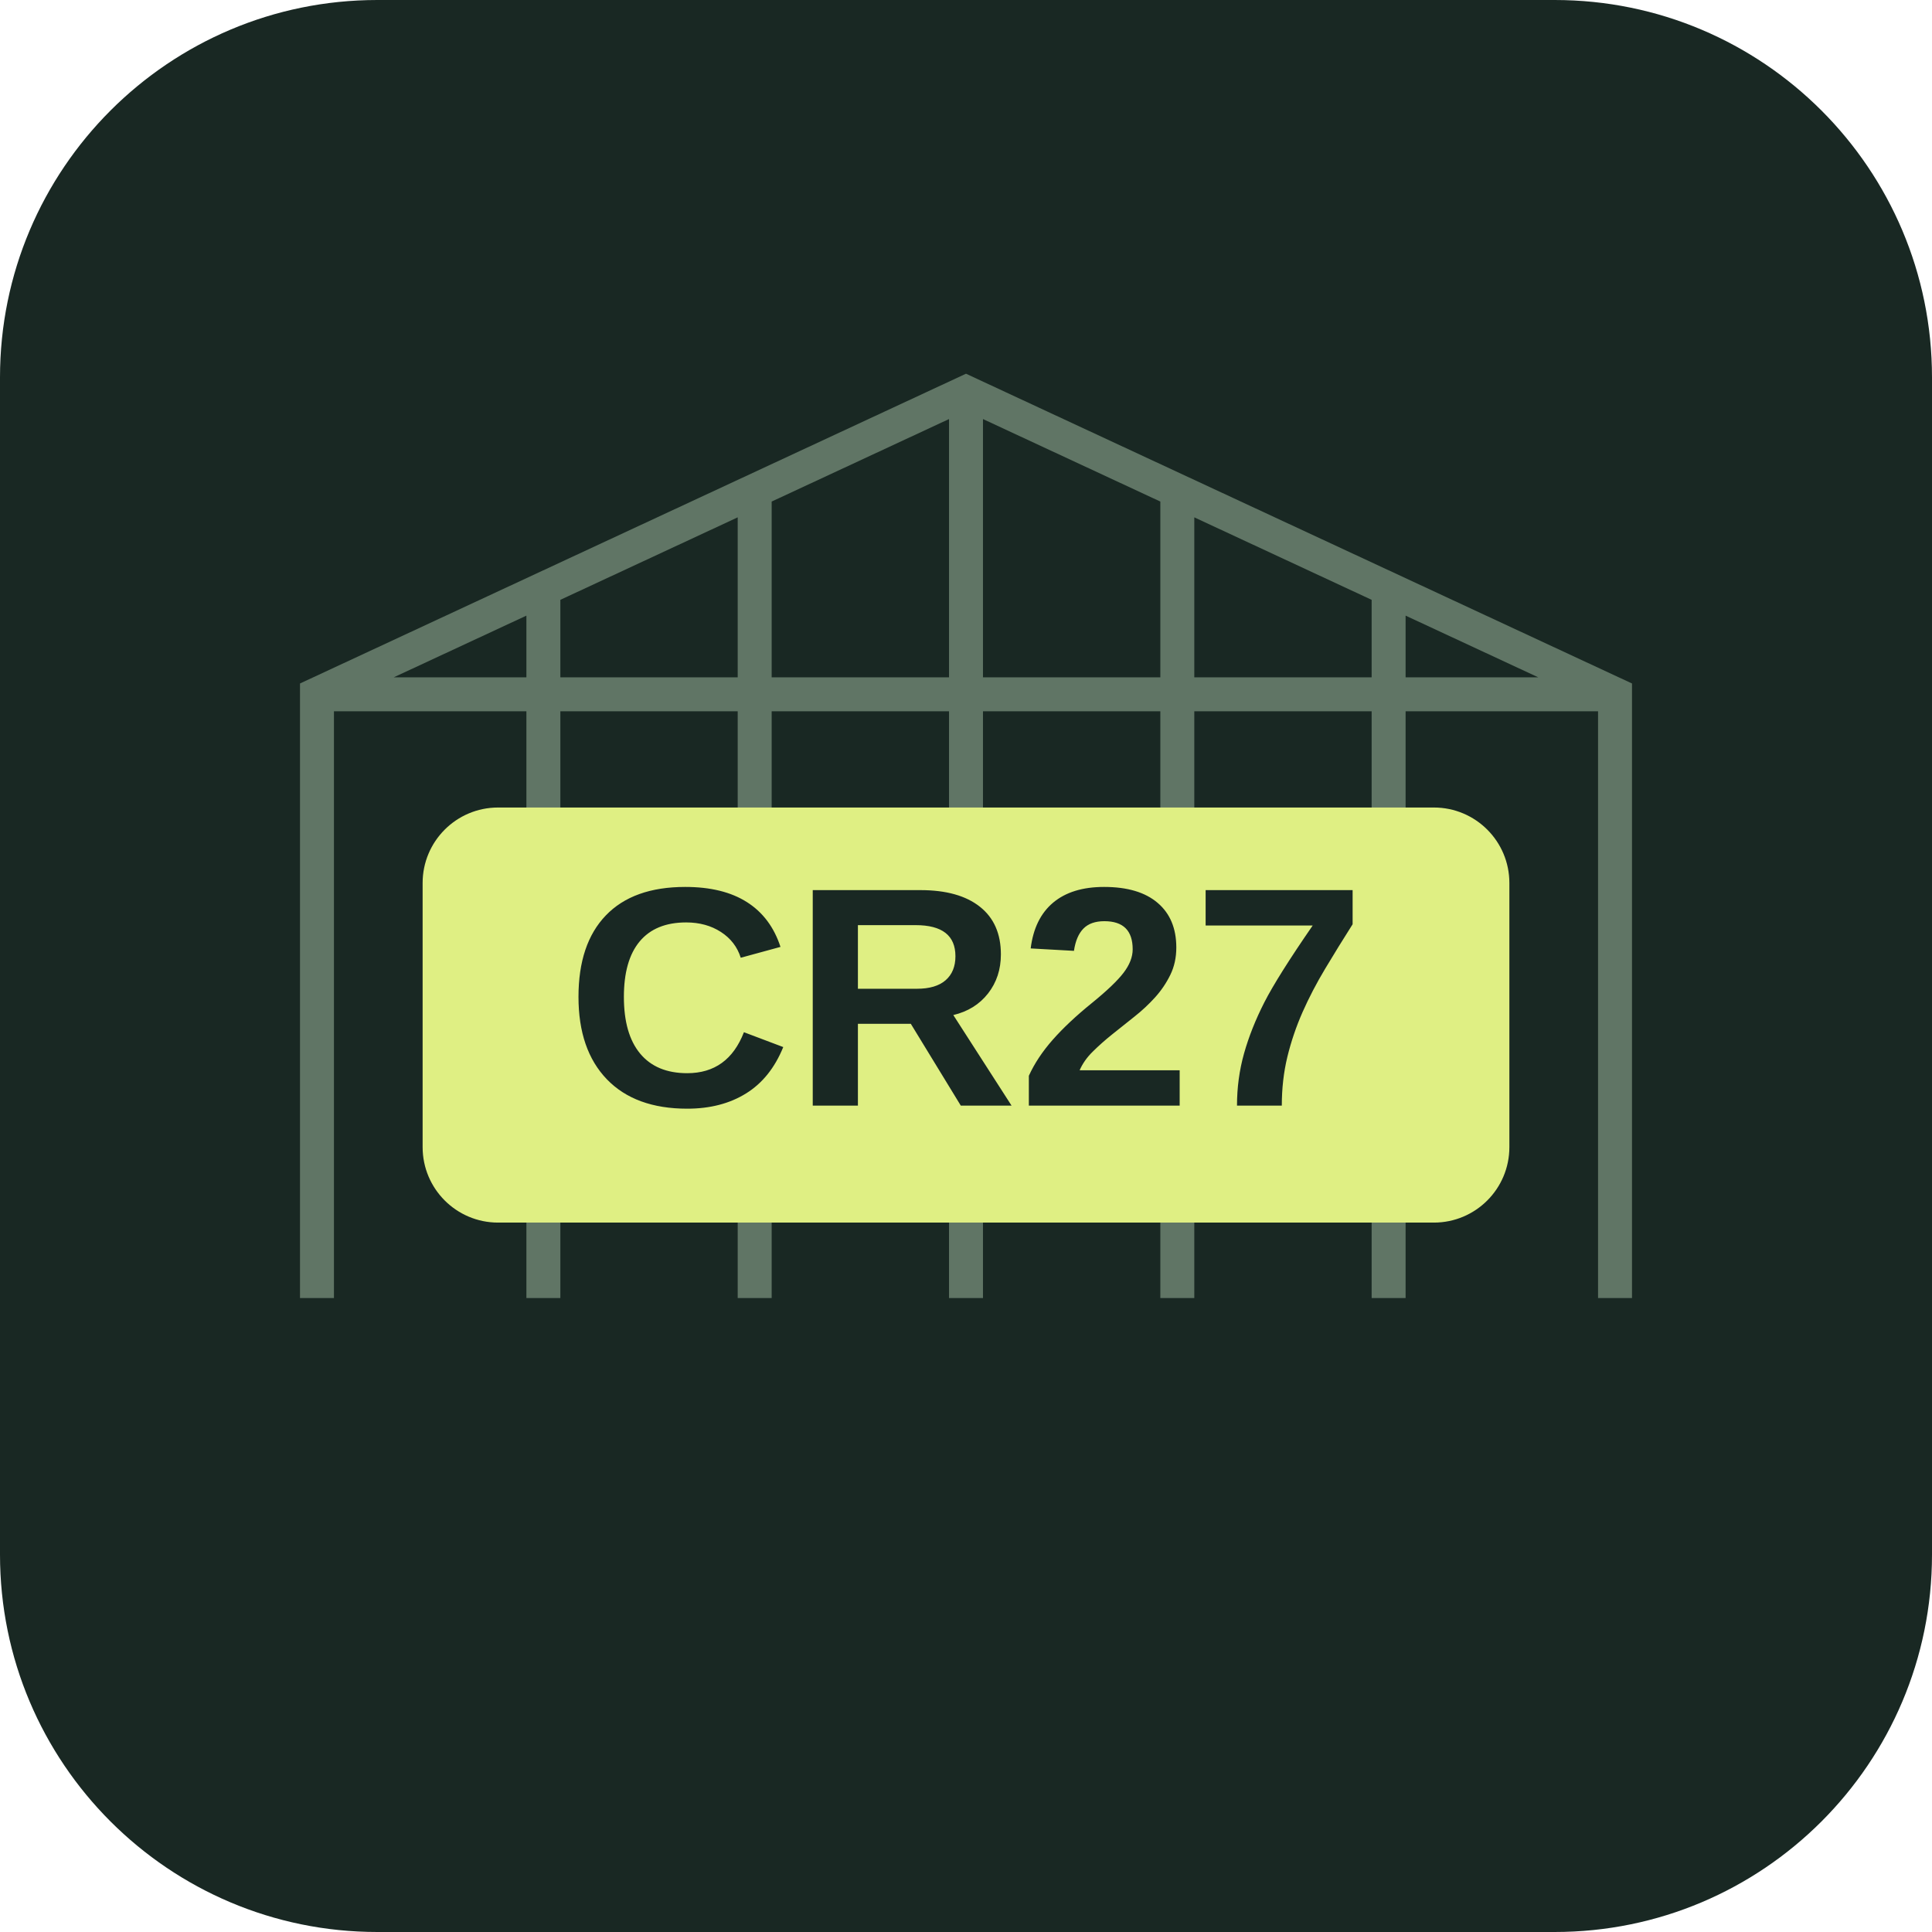
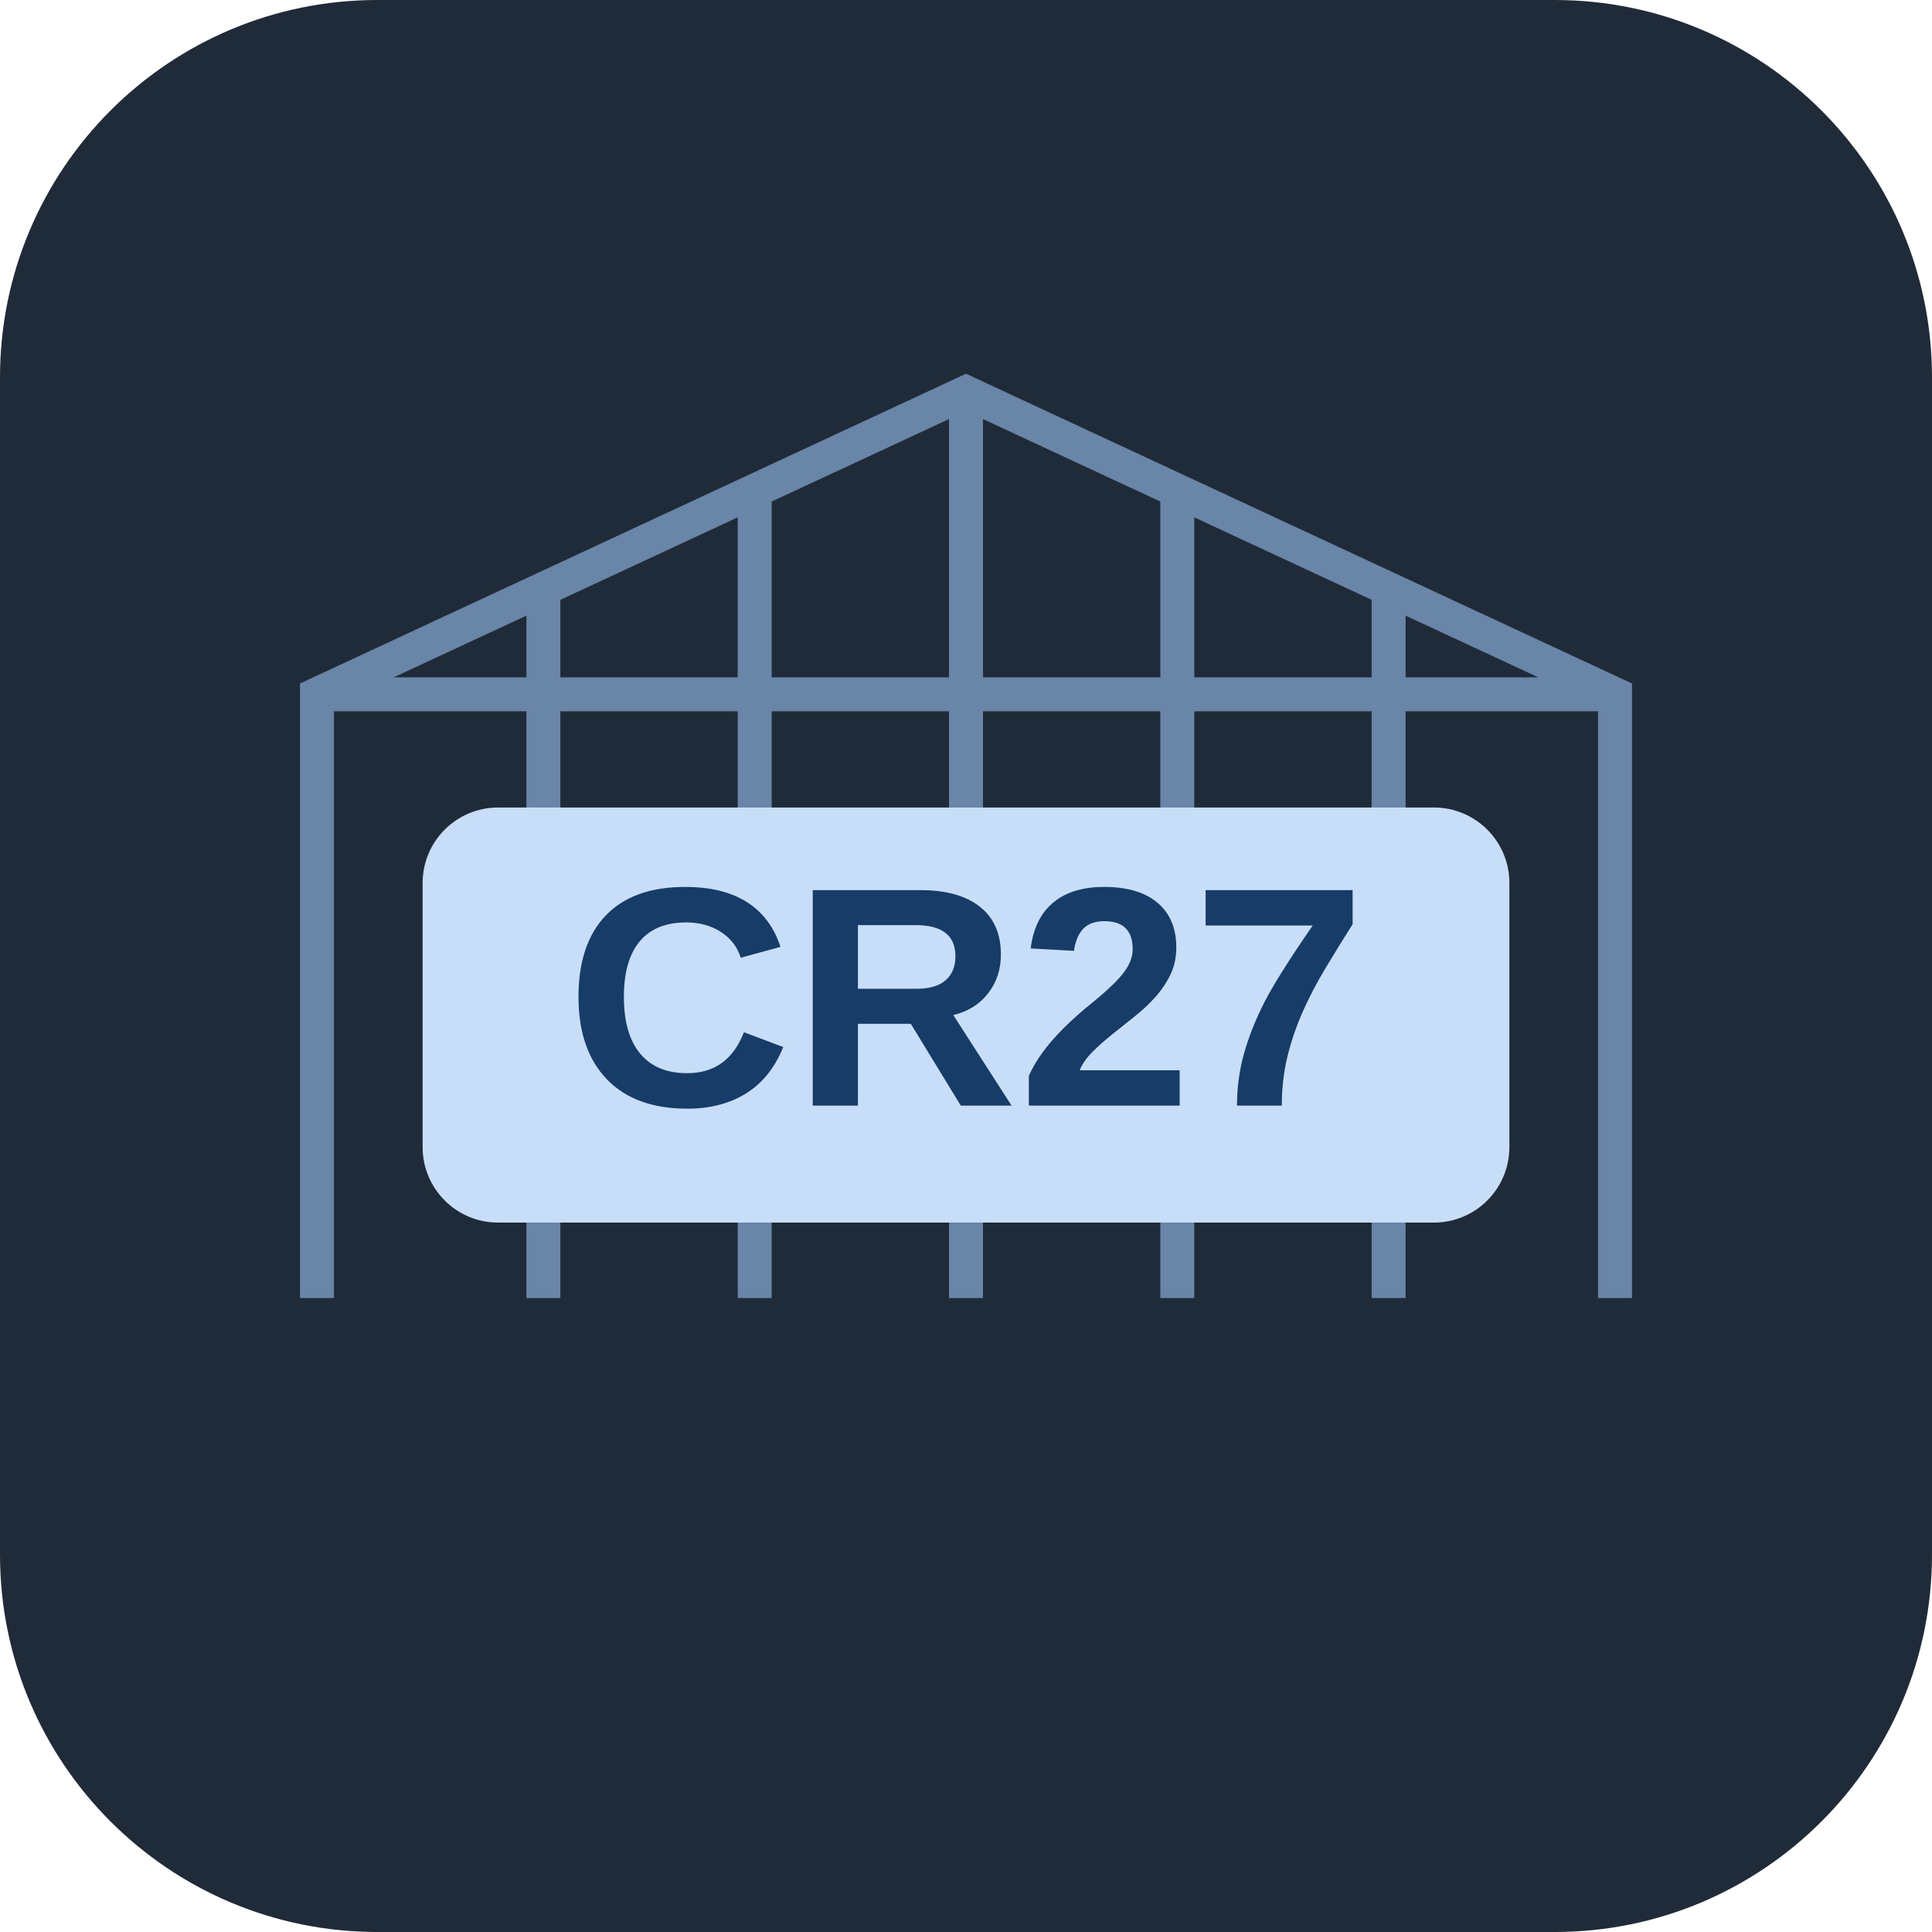
<svg xmlns="http://www.w3.org/2000/svg" viewBox="0 0 512 512">
-   <rect width="512" height="512" rx="100" fill="#192823" />
-   <path d="M84 344V184l172-80 172 80v160M84 184h344M144 158v186m56-212v212m56-240v240m56-212v212m56-186v186" fill="none" stroke="#607565" stroke-width="9" />
-   <rect x="112" y="214" width="288" height="110" rx="20" fill="#dfef83" />
-   <text x="256" y="293" text-anchor="middle" font-family="Arial,sans-serif" font-size="83" font-weight="bold" fill="#192823">CR27</text>
+   <rect width="512" height="512" rx="100" fill="#202b39" />
+   <path d="M84 344V184l172-80 172 80v160M84 184h344M144 158v186m56-212v212m56-240v240m56-212v212m56-186v186" fill="none" stroke="#6985a7" stroke-width="9" />
+   <rect x="112" y="214" width="288" height="110" rx="20" fill="#c8def8" />
+   <text x="256" y="293" text-anchor="middle" font-family="Arial,sans-serif" font-size="83" font-weight="bold" fill="#173c68">CR27</text>
</svg>
